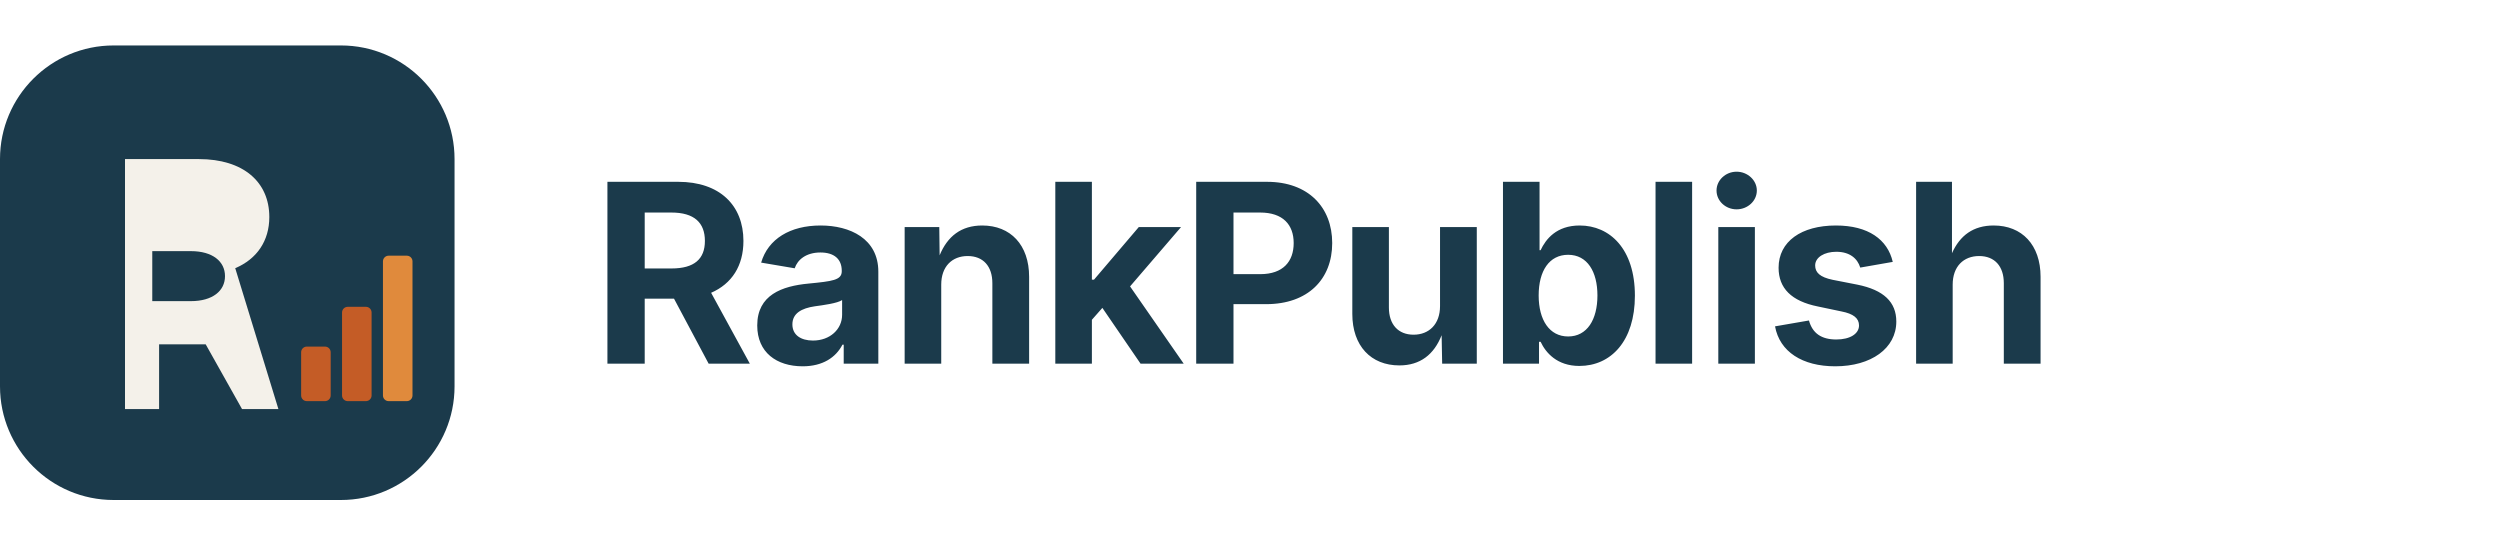
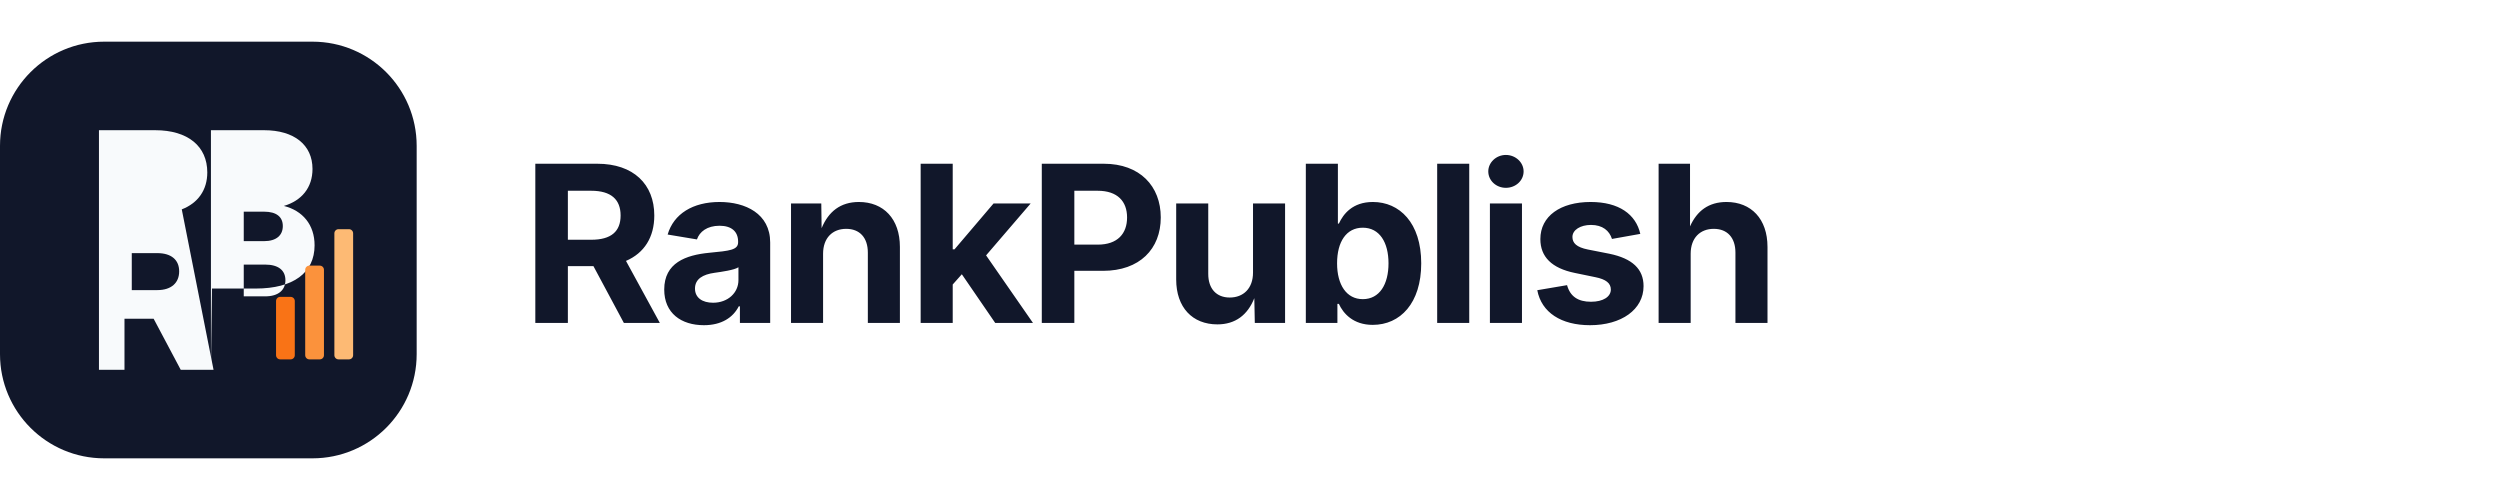
- <svg xmlns="http://www.w3.org/2000/svg" viewBox="0 0 220 48" role="img" aria-label="RankPublish">
-   <rect x="0" y="4" width="40" height="40" rx="10" fill="#1B3A4B" />
-   <path d="M11 36V14h6.5c3.9 0 6.2 2 6.2 5.1 0 2.1-1.1 3.7-3 4.5L24.5 36h-3.2l-3.2-5.7h-4.1V36H11Z" fill="#F4F1EA" />
-   <path d="M13.4 26.5h3.4c1.9 0 3-.9 3-2.2s-1.1-2.2-3-2.2h-3.4v4.4Z" fill="#1B3A4B" />
-   <rect x="26.5" y="30.5" width="2.6" height="4.8" rx="0.5" fill="#C45C26" />
-   <rect x="30.1" y="27" width="2.6" height="8.3" rx="0.5" fill="#C45C26" />
-   <rect x="33.7" y="22.5" width="2.6" height="12.8" rx="0.5" fill="#E08A3C" />
-   <text x="52" y="32" font-family="-apple-system,BlinkMacSystemFont,'Segoe UI',sans-serif" font-size="22" font-weight="650" fill="#1B3A4B" letter-spacing="-0.02em">RankPublish</text>
+ <svg xmlns="http://www.w3.org/2000/svg" viewBox="0 0 240 48" role="img" aria-label="RankPublish">
+   <rect x="0" y="4" width="40" height="40" rx="10" fill="#11172A" />
+   <path d="M9.5 35.5V12.5h5.4c3.15 0 5 1.55 5 4.05 0 1.7-.9 2.95-2.45 3.55L20.5 35.5h-3.15l-2.6-4.9h-2.8v4.9H9.5Zm3.15-7.65h2.45c1.35 0 2.1-.7 2.1-1.8s-.75-1.75-2.1-1.75h-2.45v3.55Z" fill="#F8FAFC" />
+   <path d="M20.25 35.5V12.5h5.1c2.9 0 4.65 1.42 4.65 3.72 0 1.8-1.05 3.05-2.75 3.55 1.8.45 2.95 1.8 2.95 3.78 0 2.65-2.05 4.15-5.65 4.15h-4.2Zm3.15-7.05h2.05c1.3 0 1.95-.62 1.95-1.55 0-.93-.65-1.5-1.95-1.5h-2.05v3.05Zm0-5.3h1.95c1.2 0 1.8-.58 1.8-1.45 0-.87-.6-1.38-1.8-1.38h-1.95v2.83Z" fill="#F8FAFC" />
+   <rect x="26.5" y="28.5" width="1.8" height="6" rx=".4" fill="#F97316" />
+   <rect x="29.3" y="25.5" width="1.8" height="9" rx=".4" fill="#FB923C" />
+   <rect x="32.1" y="22" width="1.8" height="12.5" rx=".4" fill="#FDBA74" />
+   <text x="50" y="31" font-family="-apple-system,BlinkMacSystemFont,'Segoe UI',sans-serif" font-size="21" font-weight="700" fill="#11172A" letter-spacing="-0.03em">RankPublish</text>
</svg>
